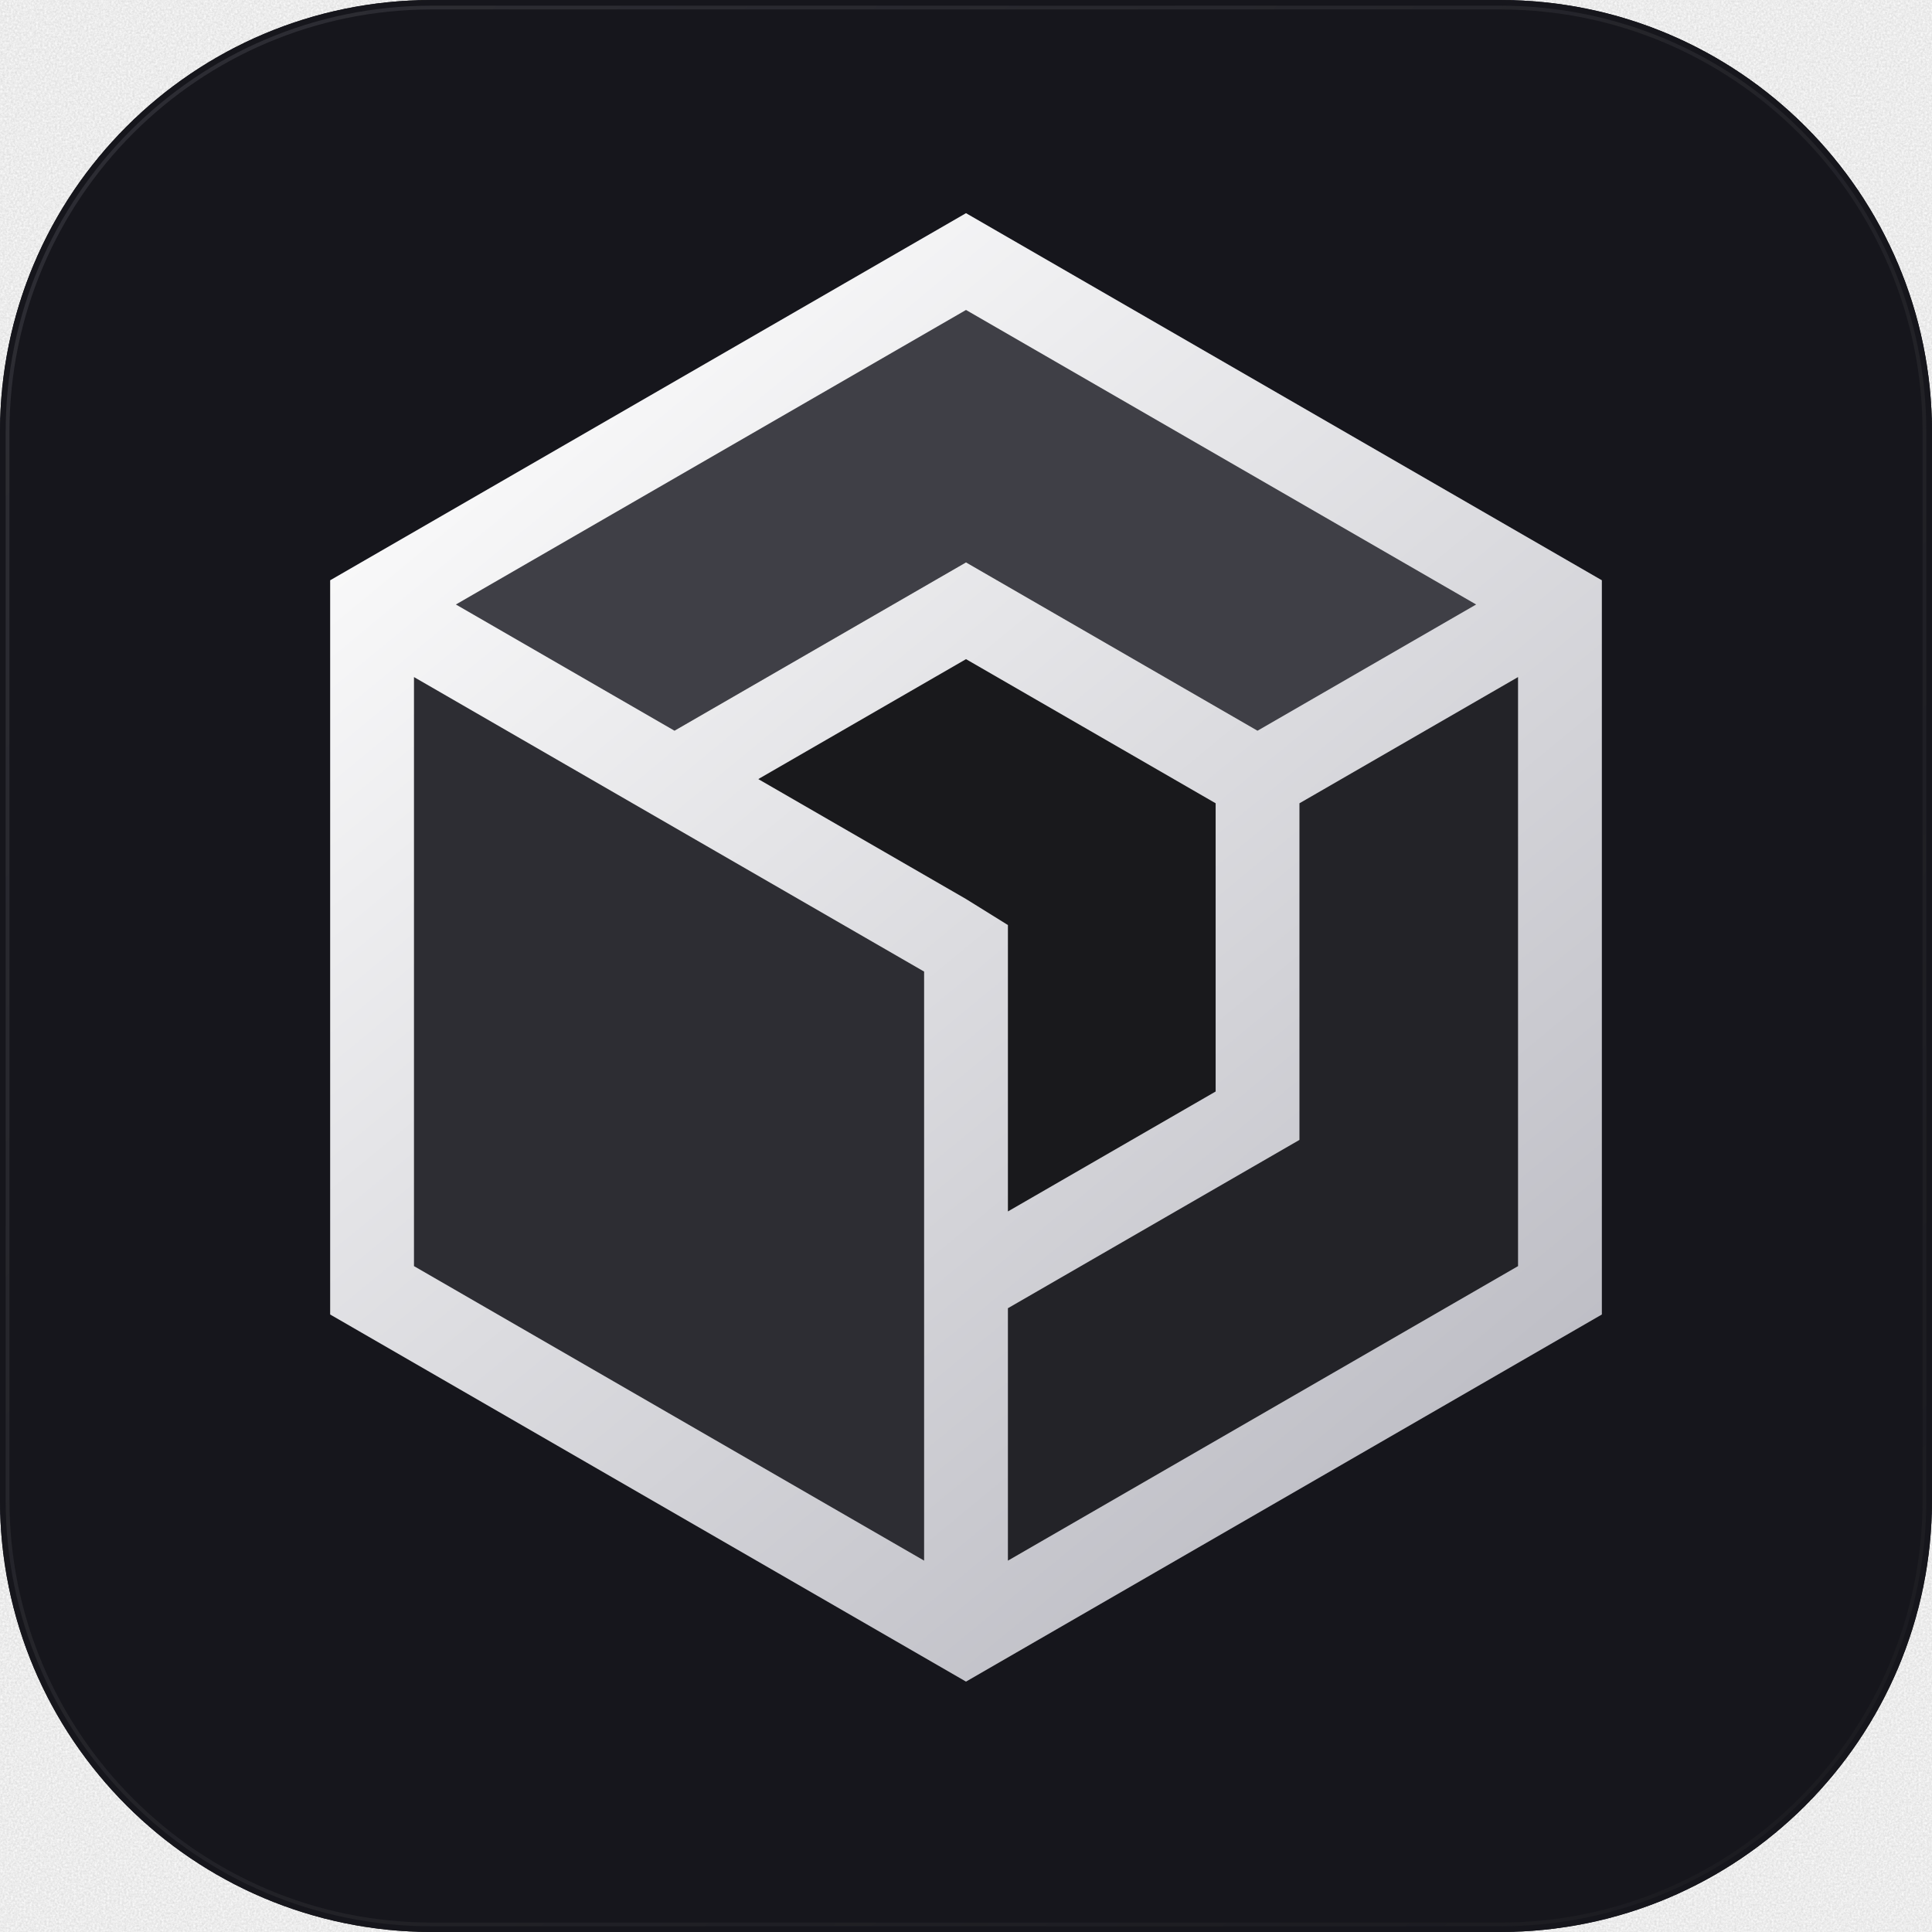
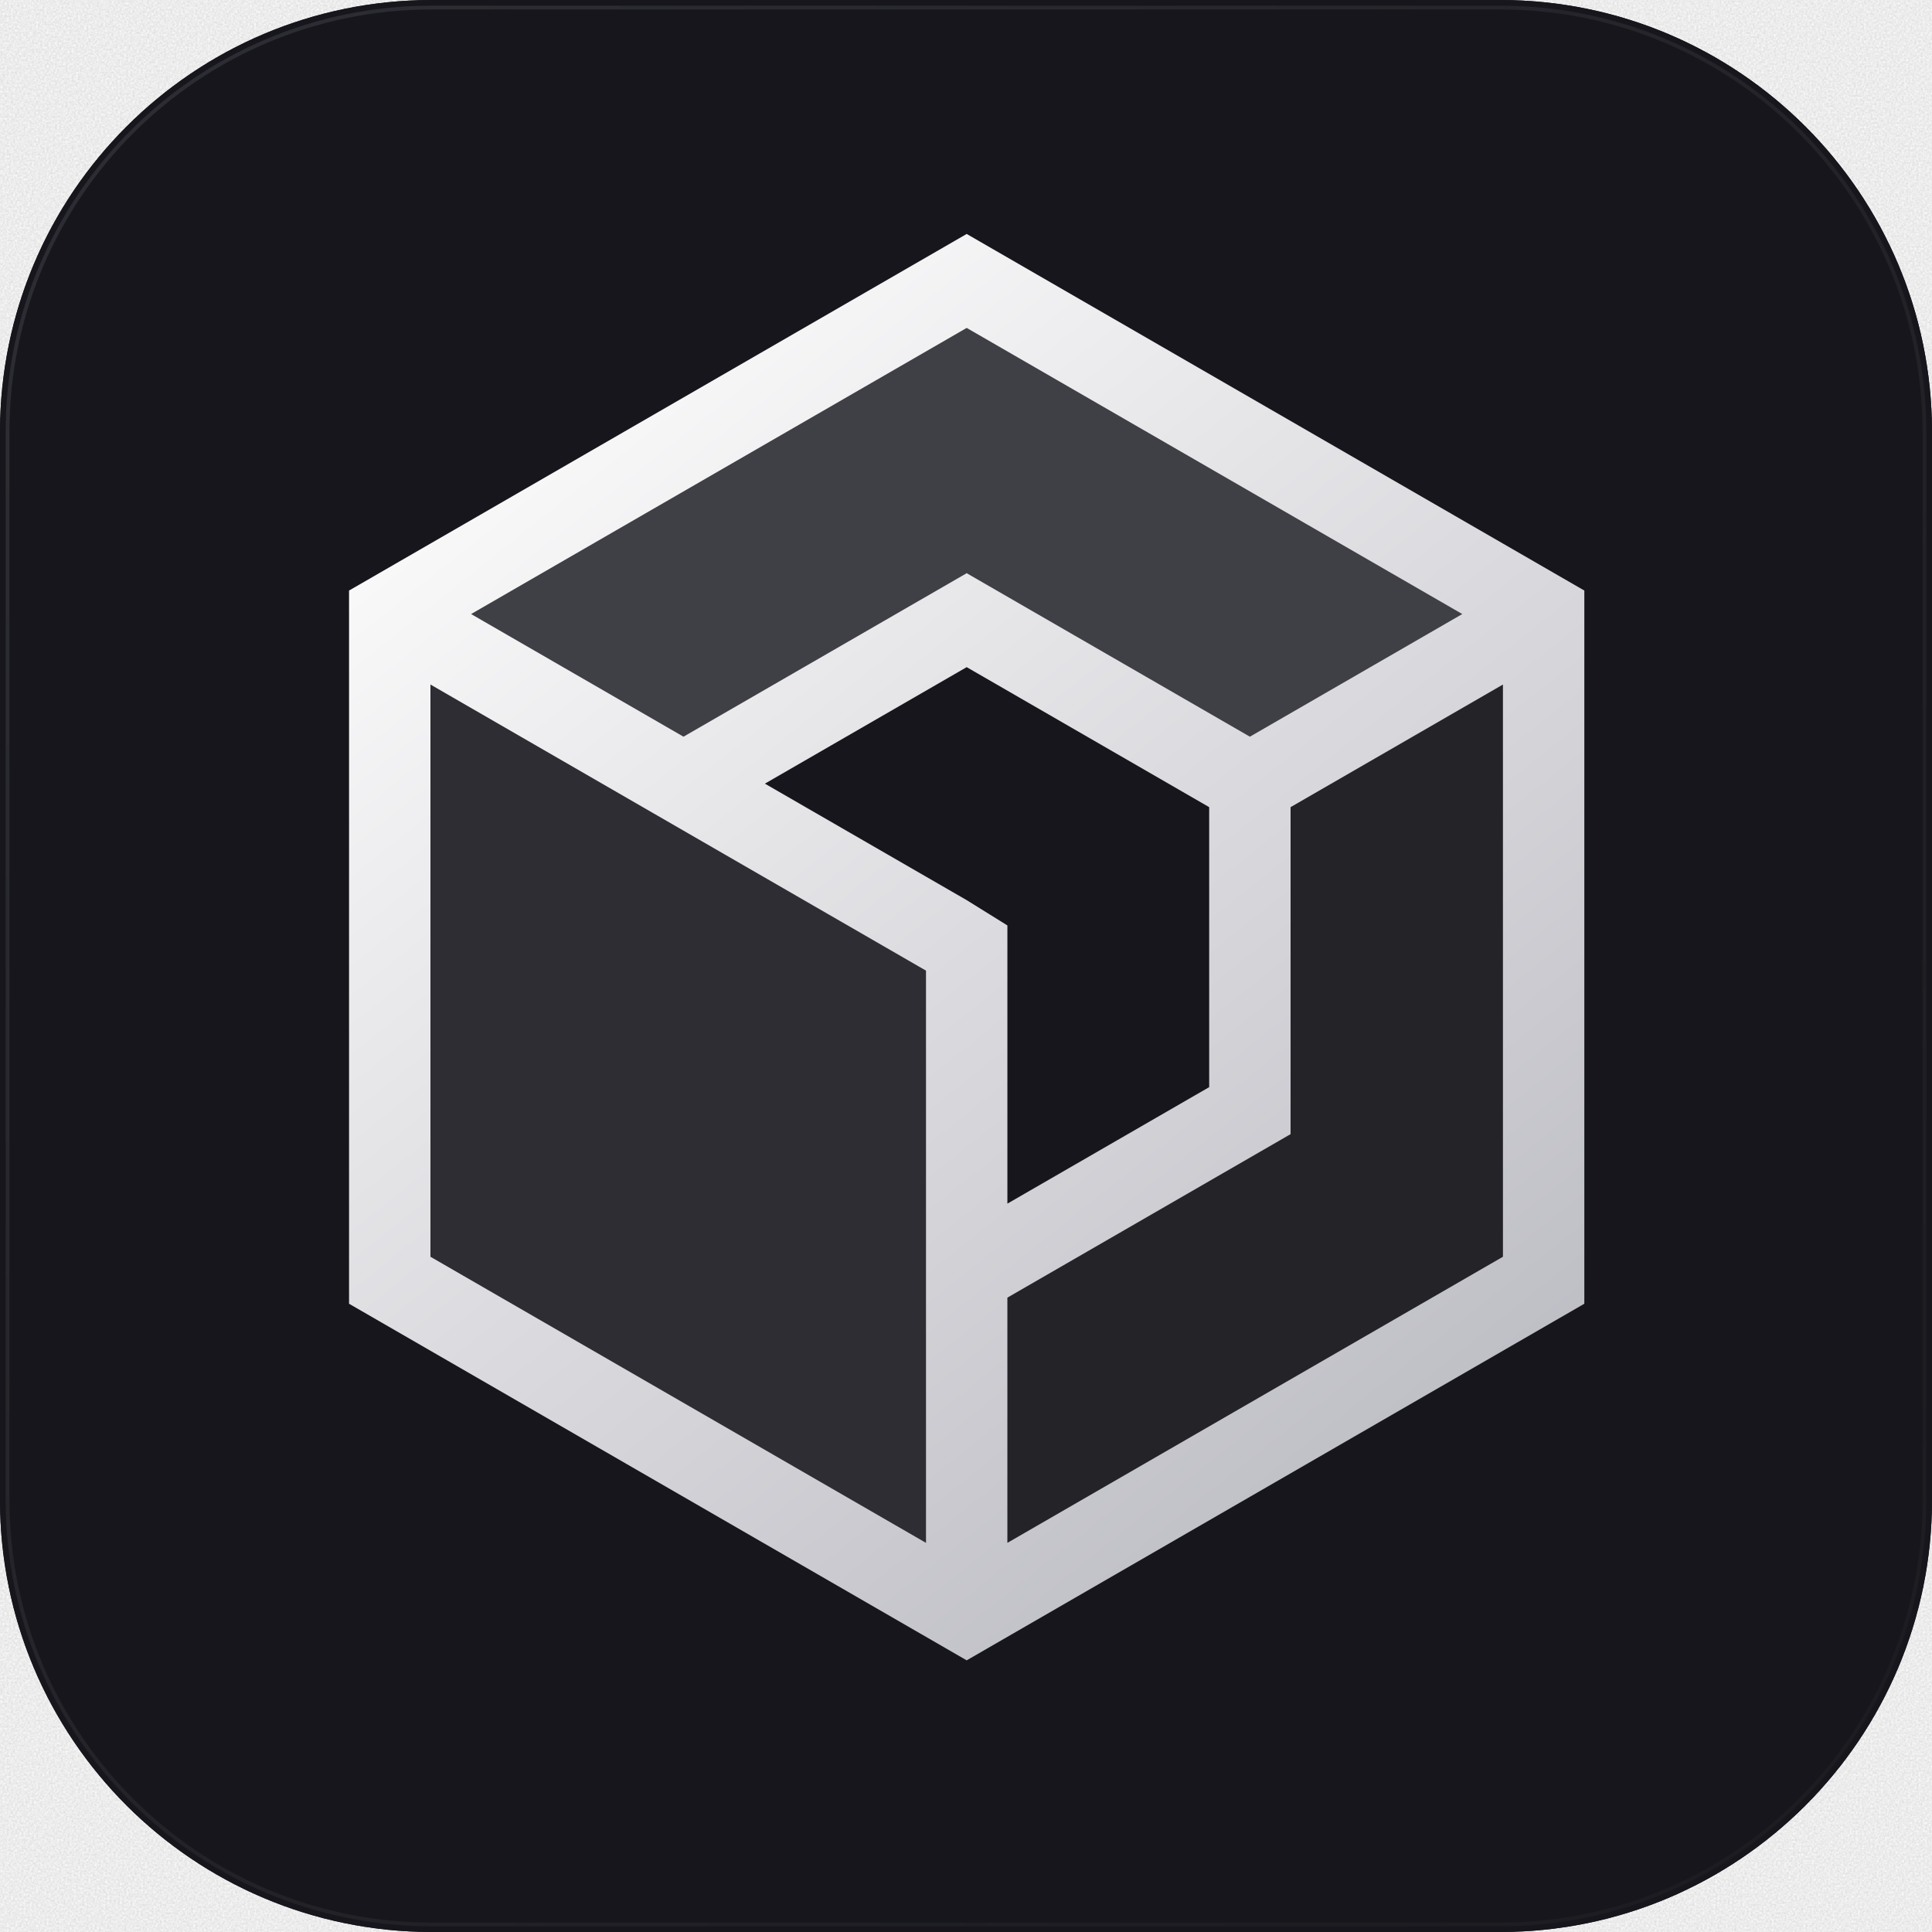
<svg xmlns="http://www.w3.org/2000/svg" width="1024" height="1024" viewBox="0 0 1024 1024" fill="none">
  <defs>
    <filter id="noise">
      <feTurbulence type="fractalNoise" baseFrequency="0.9" numOctaves="4" result="noise" />
      <feColorMatrix type="saturate" values="0" />
      <feComponentTransfer>
        <feFuncR type="linear" slope="0.03" intercept="0" />
        <feFuncG type="linear" slope="0.03" intercept="0" />
        <feFuncB type="linear" slope="0.03" intercept="0" />
        <feFuncA type="linear" slope="0.15" intercept="0" />
      </feComponentTransfer>
      <feBlend in="SourceGraphic" mode="overlay" />
    </filter>
    <linearGradient id="borderGradient" x1="0%" y1="0%" x2="100%" y2="100%">
      <stop offset="0%" style="stop-color:#3f3f46;stop-opacity:0.6" />
      <stop offset="100%" style="stop-color:#27272a;stop-opacity:0.3" />
    </linearGradient>
    <linearGradient id="cubeGradient" x1="0.15" y1="0" x2="0.85" y2="1">
      <stop offset="0%" stop-color="#ffffff" />
      <stop offset="100%" stop-color="#b8b8c0" />
    </linearGradient>
  </defs>
  <rect x="0" y="0" width="1024" height="1024" rx="229" ry="229" fill="#18181b" />
  <rect x="0" y="0" width="1024" height="1024" rx="229" ry="229" fill="#18181b" filter="url(#noise)" />
  <rect x="4" y="4" width="1016" height="1016" rx="225" ry="225" fill="none" stroke="url(#borderGradient)" stroke-width="2" />
-   <g transform="translate(175, 113) scale(4.544)">
-     <polygon points="74.165,0 148.33,42.819 74.165,85.638 0,42.819" fill="#3f3f46" />
-     <polygon points="0,42.819 74.165,85.638 74.165,171.276 0,128.457" fill="#2d2d33" />
-     <polygon points="148.33,42.819 148.33,128.457 74.165,171.276 74.165,85.638" fill="#232328" />
-     <polygon points="74.165,40.73 108.17,60.36 103.28,68.83 103.28,102.45 79.05,116.44 69.28,88.46 49.94,66.01 40.16,60.36" fill="#19191c" />
+   <g transform="translate(185, 124) scale(4.414)">
+     <polygon points="74.165,11.287 133.667,45.641 108.17,60.363 74.165,40.73 40.16,60.363 14.663,45.641" fill="#3f3f46" />
+     <polygon points="9.775,54.106 35.273,68.828 45.048,74.472 69.277,88.46 69.277,157.167 9.775,122.814" fill="#2d2d33" />
+     <polygon points="138.555,54.106 113.058,68.828 113.058,108.092 79.053,127.724 79.053,157.167 138.555,122.814" fill="#232328" />
    <path d="M74.165,0L0,42.819v85.638l74.165,42.819,74.165-42.819V42.819L74.165,0ZM74.165,11.287l59.502,34.354-25.497,14.722-34.005-19.632-34.005,19.632-25.497-14.722L74.165,11.287ZM79.053,88.46v-5.429l-4.888-3.037-4.888-2.822-19.342-11.166,24.23-13.989,24.23,13.989,4.888,2.822v33.62l-24.23,13.989v-27.977ZM9.775,54.106l25.497,14.722,9.775,5.644,24.23,13.988v68.707L9.775,122.814V54.106ZM138.555,122.814l-59.502,34.354v-29.443l34.005-19.632v-39.264l25.497-14.722v68.707Z" fill="url(#cubeGradient)" />
  </g>
</svg>
